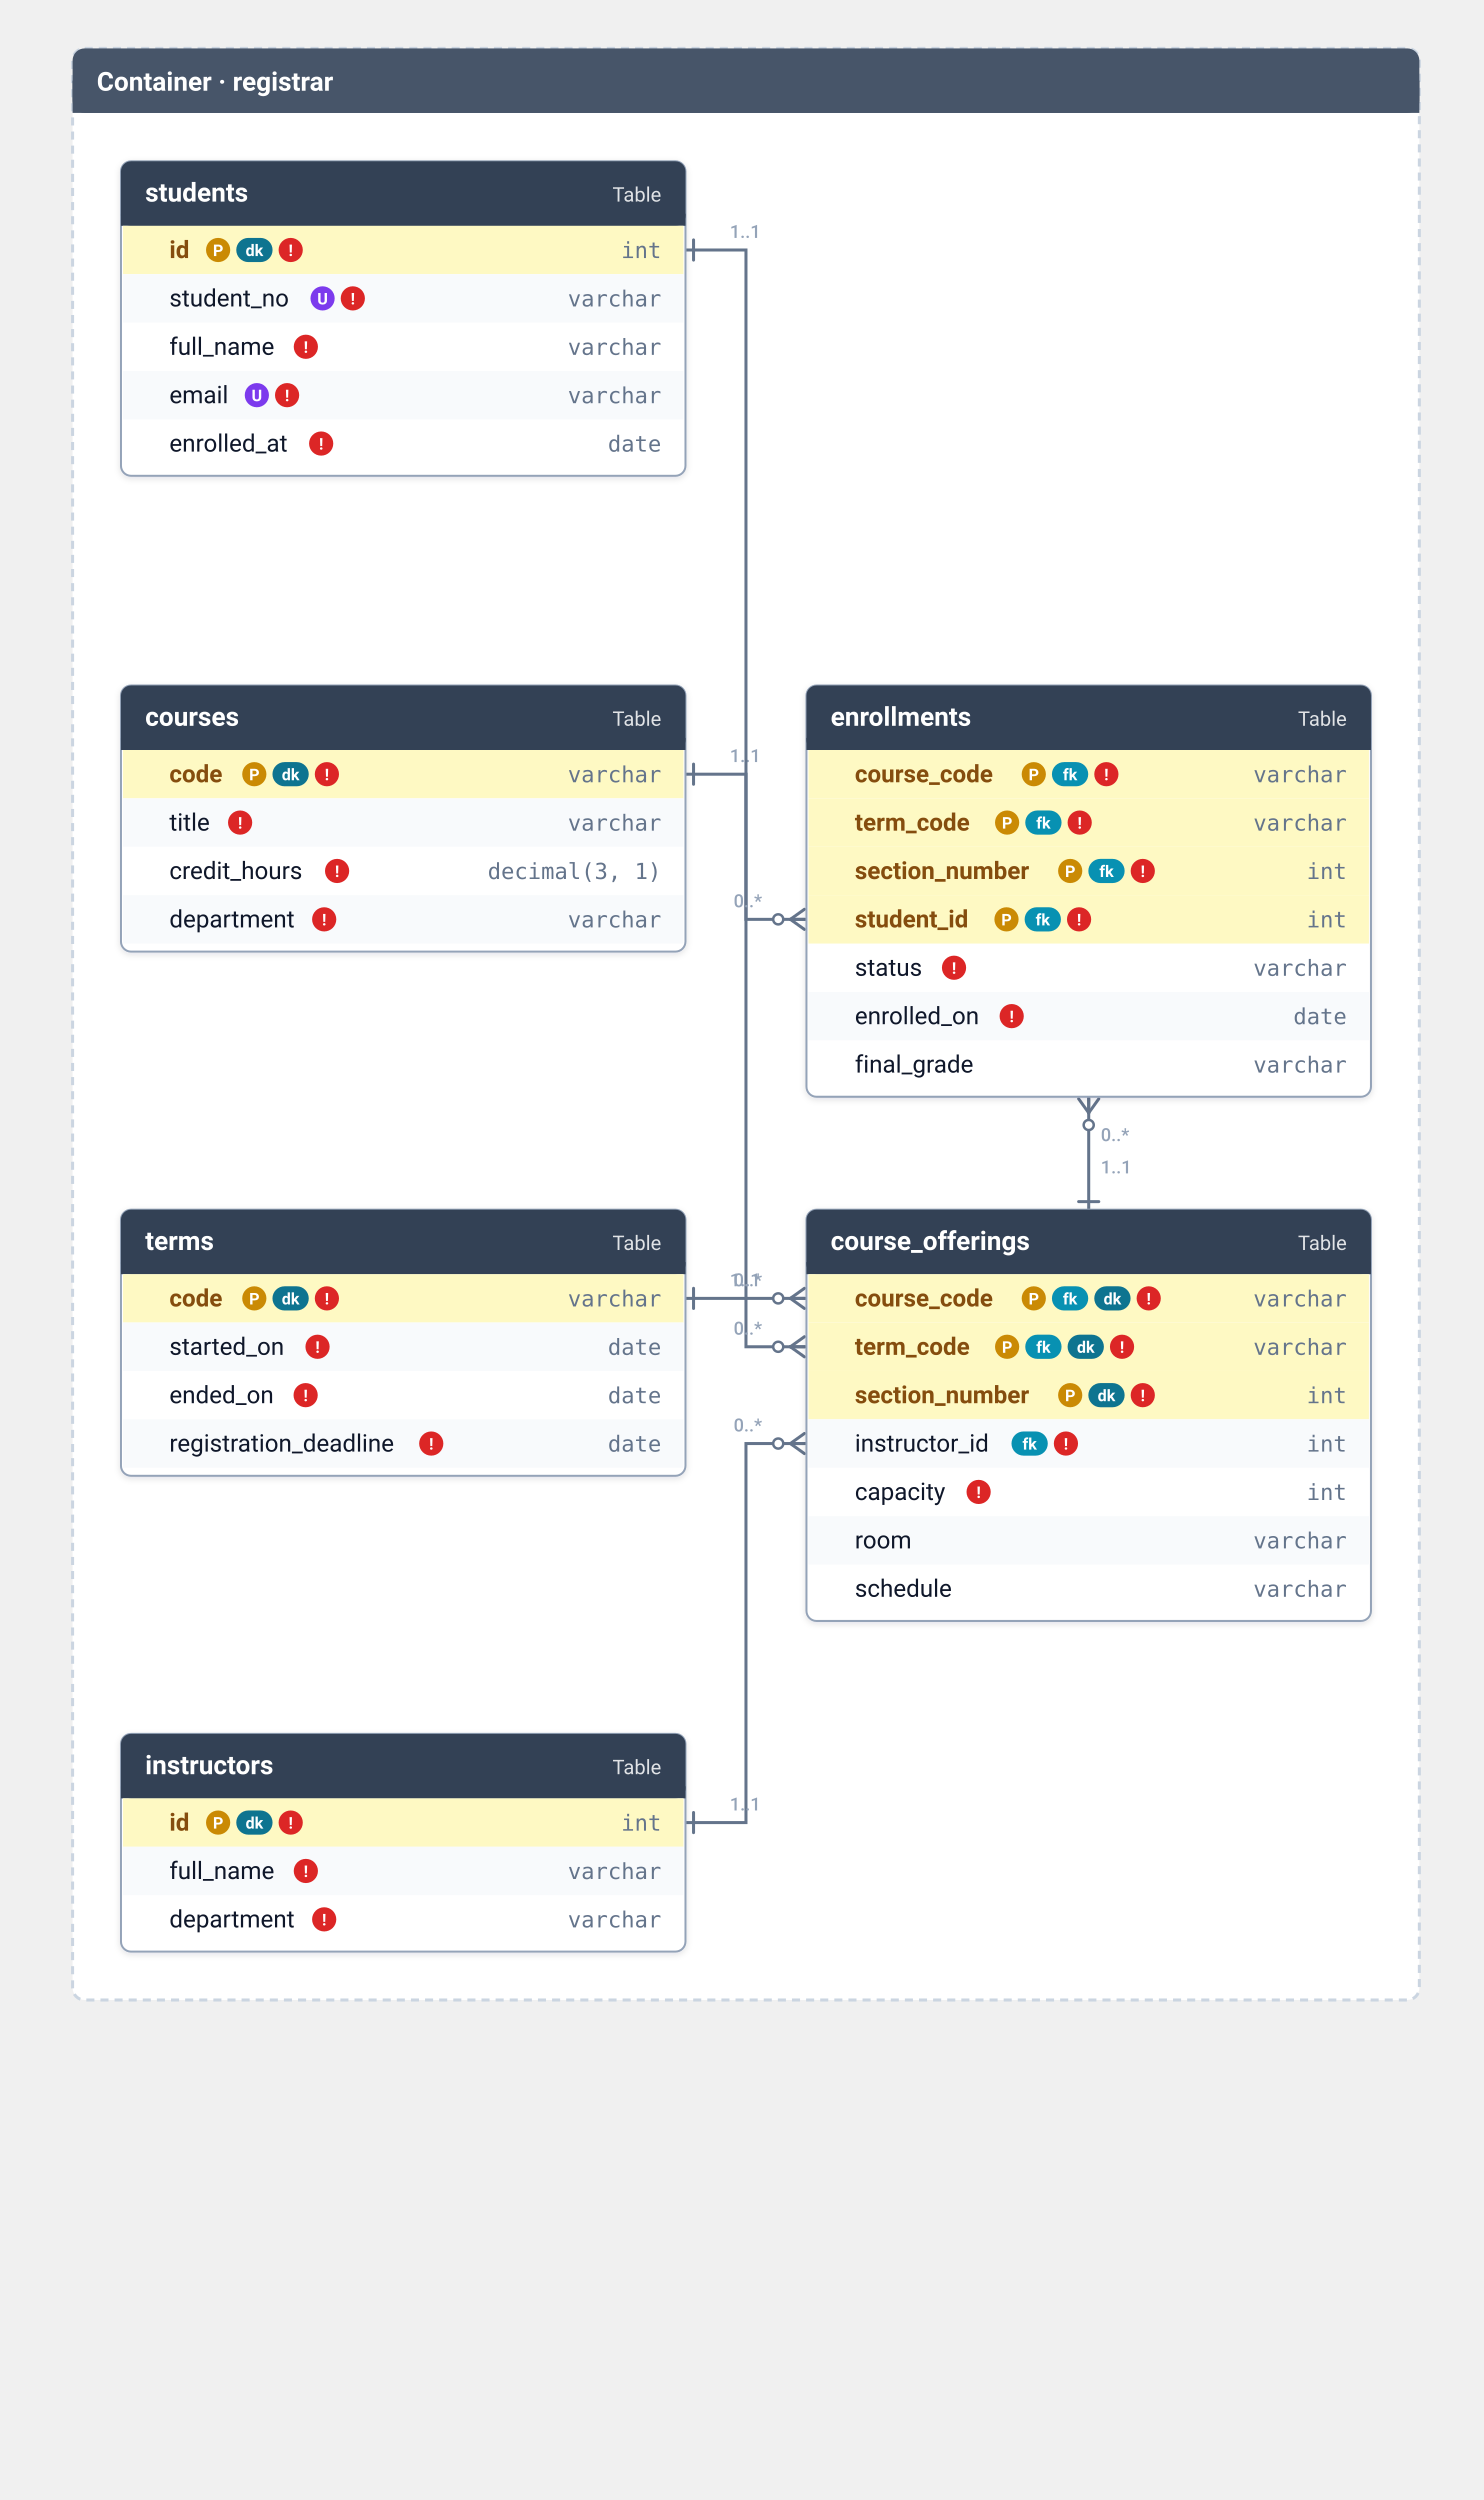
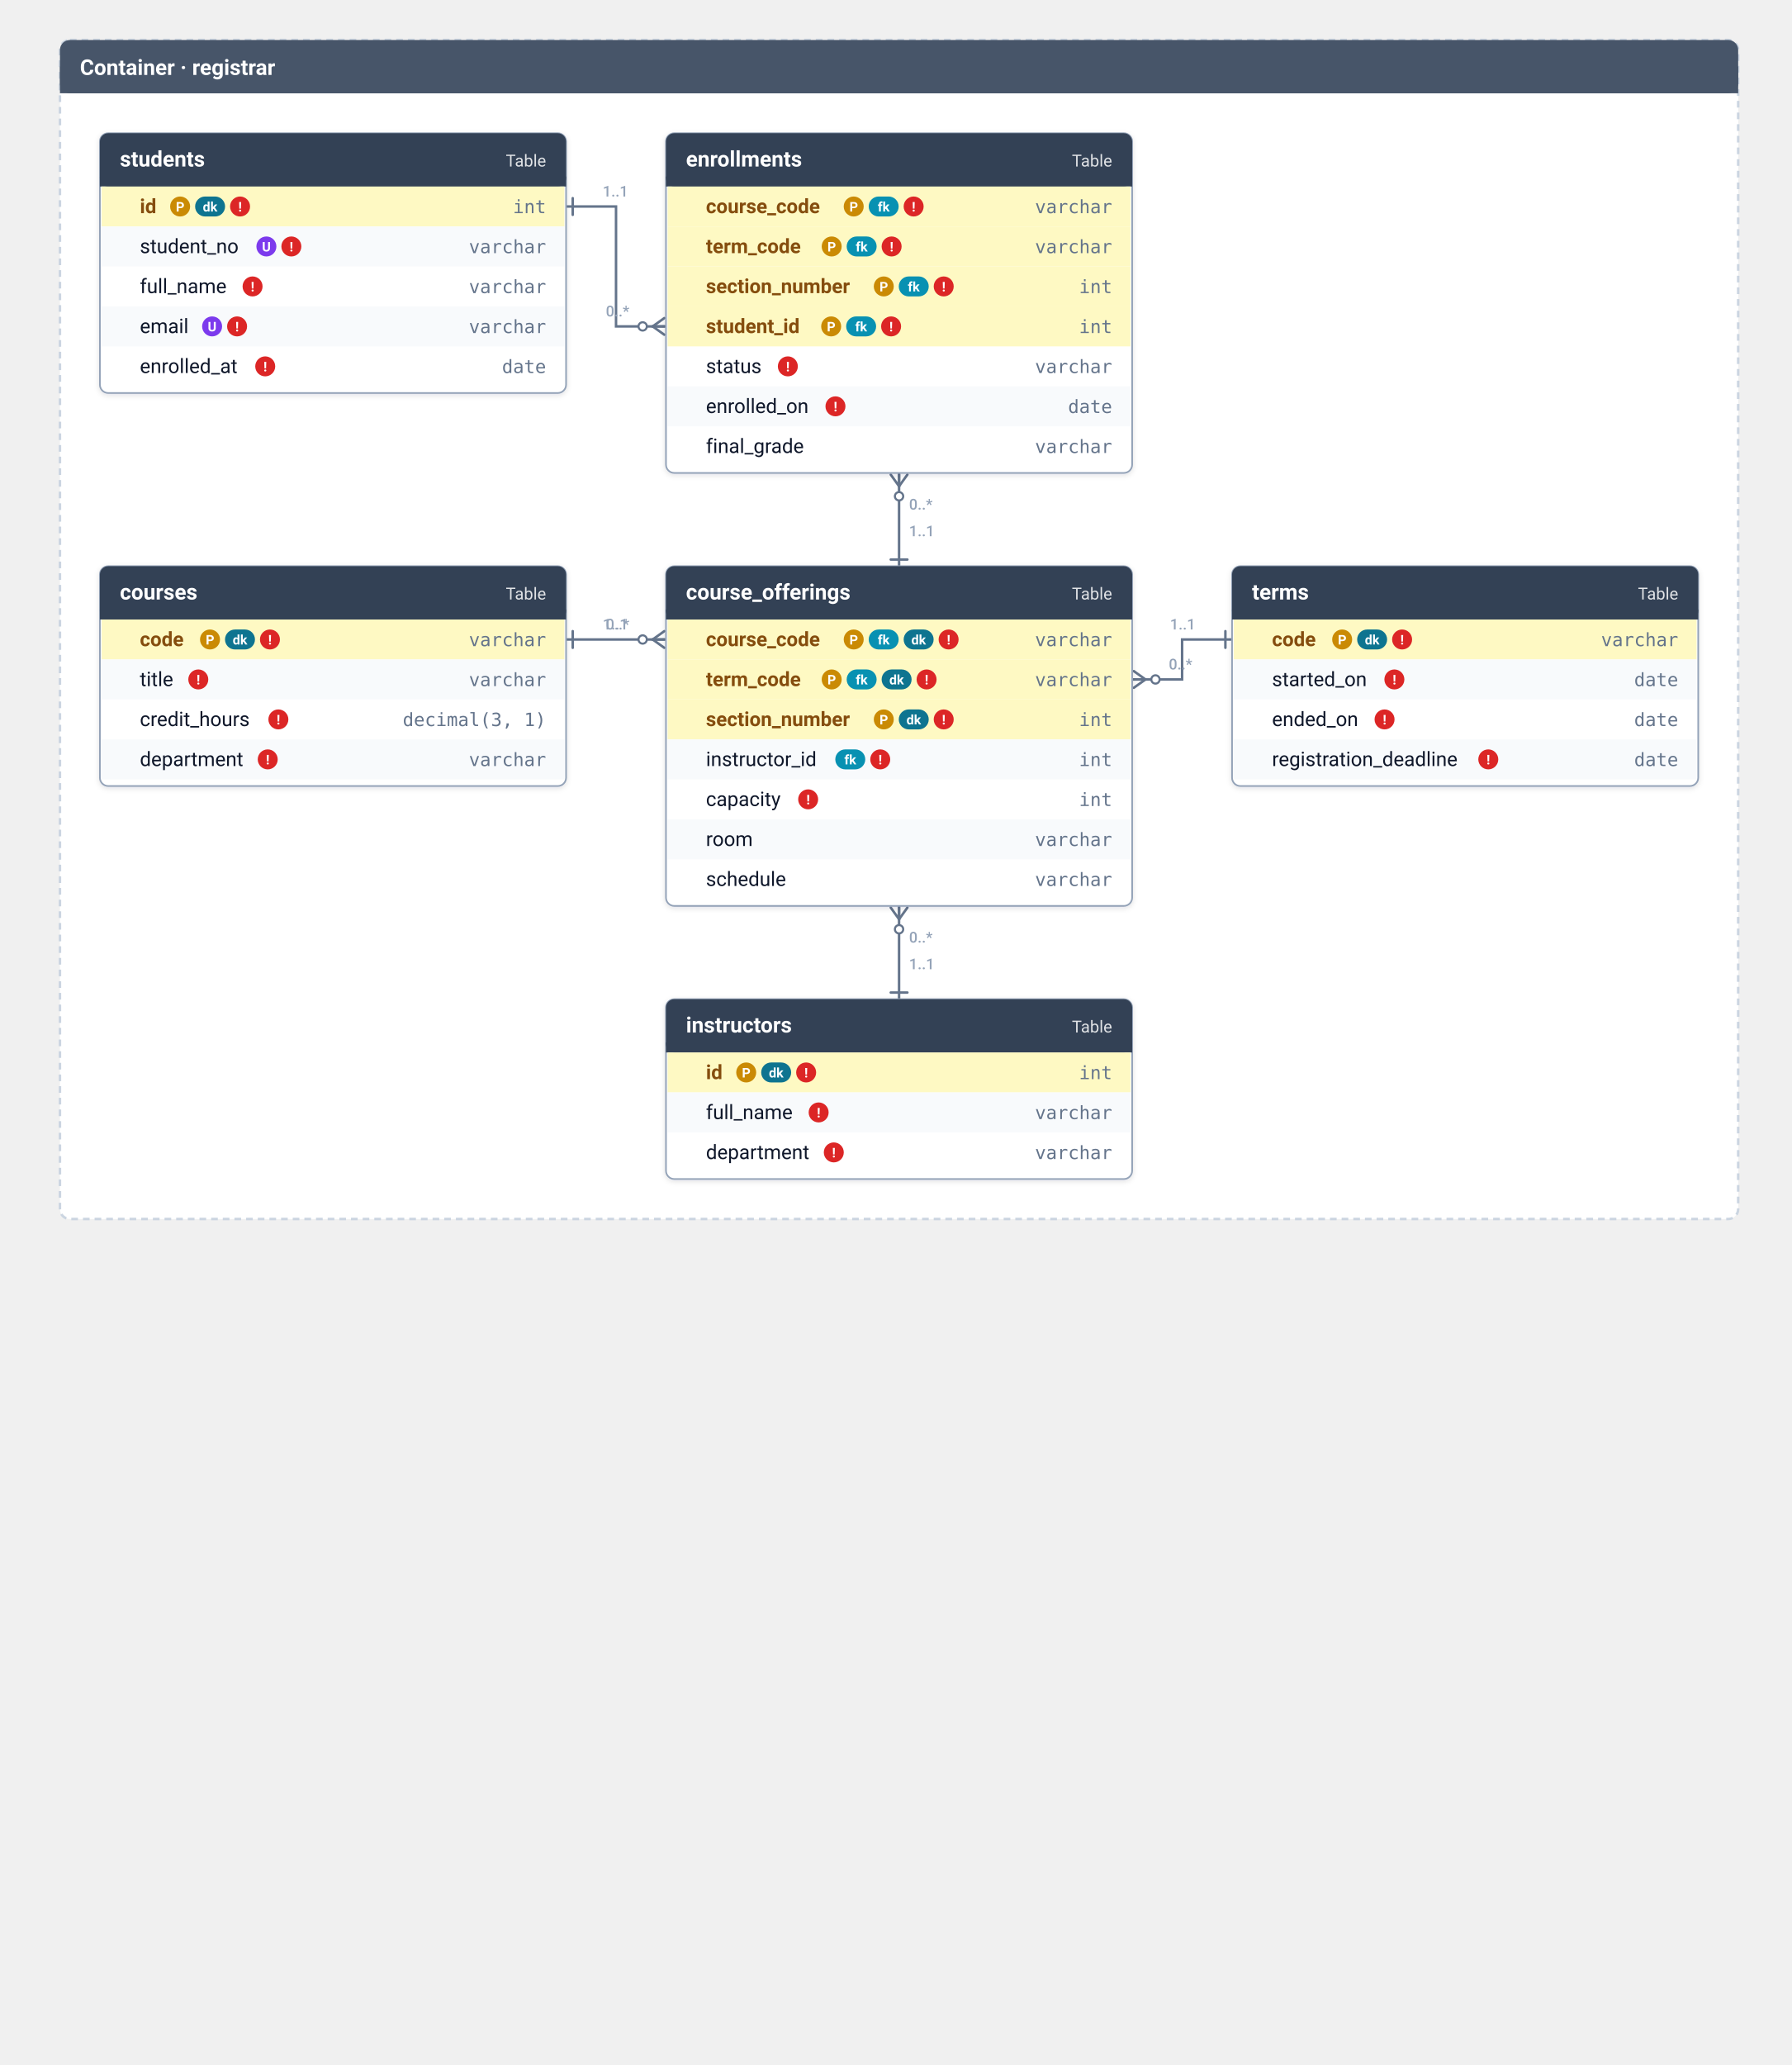
- <svg xmlns="http://www.w3.org/2000/svg" width="736" height="1240" viewBox="0 0 736 1240" font-family="system-ui, -apple-system, 'Segoe UI', Roboto, Helvetica, Arial, sans-serif">
+ <svg xmlns="http://www.w3.org/2000/svg" width="1076" height="1240" viewBox="0 0 1076 1240" font-family="system-ui, -apple-system, 'Segoe UI', Roboto, Helvetica, Arial, sans-serif">
  <defs>
    <filter id="entity-shadow" x="-5%" y="-5%" width="110%" height="115%">
      <feDropShadow dx="0" dy="1" stdDeviation="1.5" flood-color="#0f172a" flood-opacity="0.12" />
    </filter>
  </defs>
  <g>
-     <rect x="36" y="24" width="668" height="968" rx="6" fill="white" stroke="#cbd5e1" stroke-width="1.5" stroke-dasharray="4 3" />
-     <rect x="36" y="24" width="668" height="32" fill="#475569" rx="6" />
-     <rect x="36" y="40" width="668" height="16" fill="#475569" />
+     <rect x="36" y="24" width="1008" height="708" rx="6" fill="white" stroke="#cbd5e1" stroke-width="1.5" stroke-dasharray="4 3" />
+     <rect x="36" y="24" width="1008" height="32" fill="#475569" rx="6" />
+     <rect x="36" y="40" width="1008" height="16" fill="#475569" />
    <text x="48" y="45" fill="white" font-size="13" font-weight="600">Container · registrar</text>
  </g>
  <g>
-     <path d="M 400 644 L 370 644 L 370 384 L 340 384" fill="none" stroke="#64748b" stroke-width="1.5" />
-     <g stroke="#64748b" fill="#64748b" stroke-linecap="round" stroke-linejoin="round" transform="translate(400 644) scale(-1 1)">
-       <line x1="8" y1="0" x2="1" y2="-5" stroke-width="1.5" fill="none" />
-       <line x1="8" y1="0" x2="1" y2="0" stroke-width="1.5" fill="none" />
-       <line x1="8" y1="0" x2="1" y2="5" stroke-width="1.5" fill="none" />
-       <circle cx="14" cy="0" r="2.5" fill="white" stroke-width="1.25" />
-     </g>
-     <text x="378" y="638" fill="#94a3b8" font-size="9" font-weight="500" text-anchor="end">0..*</text>
+     <path d="M 400 384 L 370 384 L 370 384 L 340 384" fill="none" stroke="#64748b" stroke-width="1.5" />
+     <g stroke="#64748b" fill="#64748b" stroke-linecap="round" stroke-linejoin="round" transform="translate(400 384) scale(-1 1)">
+       <line x1="8" y1="0" x2="1" y2="-5" stroke-width="1.5" fill="none" />
+       <line x1="8" y1="0" x2="1" y2="0" stroke-width="1.5" fill="none" />
+       <line x1="8" y1="0" x2="1" y2="5" stroke-width="1.5" fill="none" />
+       <circle cx="14" cy="0" r="2.5" fill="white" stroke-width="1.25" />
+     </g>
+     <text x="378" y="378" fill="#94a3b8" font-size="9" font-weight="500" text-anchor="end">0..*</text>
    <g stroke="#64748b" fill="#64748b" stroke-linecap="round" stroke-linejoin="round" transform="translate(340 384)">
      <line x1="4" y1="-5" x2="4" y2="5" stroke-width="1.5" fill="none" />
    </g>
    <text x="362" y="378" fill="#94a3b8" font-size="9" font-weight="500" text-anchor="start">1..1</text>
  </g>
  <g>
-     <path d="M 400 668 L 370 668 L 370 644 L 340 644" fill="none" stroke="#64748b" stroke-width="1.5" />
-     <g stroke="#64748b" fill="#64748b" stroke-linecap="round" stroke-linejoin="round" transform="translate(400 668) scale(-1 1)">
-       <line x1="8" y1="0" x2="1" y2="-5" stroke-width="1.5" fill="none" />
-       <line x1="8" y1="0" x2="1" y2="0" stroke-width="1.5" fill="none" />
-       <line x1="8" y1="0" x2="1" y2="5" stroke-width="1.5" fill="none" />
-       <circle cx="14" cy="0" r="2.5" fill="white" stroke-width="1.25" />
-     </g>
-     <text x="378" y="662" fill="#94a3b8" font-size="9" font-weight="500" text-anchor="end">0..*</text>
-     <g stroke="#64748b" fill="#64748b" stroke-linecap="round" stroke-linejoin="round" transform="translate(340 644)">
-       <line x1="4" y1="-5" x2="4" y2="5" stroke-width="1.5" fill="none" />
-     </g>
-     <text x="362" y="638" fill="#94a3b8" font-size="9" font-weight="500" text-anchor="start">1..1</text>
-   </g>
-   <g>
-     <path d="M 400 716 L 370 716 L 370 904 L 340 904" fill="none" stroke="#64748b" stroke-width="1.5" />
-     <g stroke="#64748b" fill="#64748b" stroke-linecap="round" stroke-linejoin="round" transform="translate(400 716) scale(-1 1)">
-       <line x1="8" y1="0" x2="1" y2="-5" stroke-width="1.5" fill="none" />
-       <line x1="8" y1="0" x2="1" y2="0" stroke-width="1.5" fill="none" />
-       <line x1="8" y1="0" x2="1" y2="5" stroke-width="1.5" fill="none" />
-       <circle cx="14" cy="0" r="2.5" fill="white" stroke-width="1.25" />
-     </g>
-     <text x="378" y="710" fill="#94a3b8" font-size="9" font-weight="500" text-anchor="end">0..*</text>
-     <g stroke="#64748b" fill="#64748b" stroke-linecap="round" stroke-linejoin="round" transform="translate(340 904)">
-       <line x1="4" y1="-5" x2="4" y2="5" stroke-width="1.5" fill="none" />
-     </g>
-     <text x="362" y="898" fill="#94a3b8" font-size="9" font-weight="500" text-anchor="start">1..1</text>
+     <path d="M 680 408 L 710 408 L 710 384 L 740 384" fill="none" stroke="#64748b" stroke-width="1.5" />
+     <g stroke="#64748b" fill="#64748b" stroke-linecap="round" stroke-linejoin="round" transform="translate(680 408)">
+       <line x1="8" y1="0" x2="1" y2="-5" stroke-width="1.5" fill="none" />
+       <line x1="8" y1="0" x2="1" y2="0" stroke-width="1.5" fill="none" />
+       <line x1="8" y1="0" x2="1" y2="5" stroke-width="1.5" fill="none" />
+       <circle cx="14" cy="0" r="2.5" fill="white" stroke-width="1.25" />
+     </g>
+     <text x="702" y="402" fill="#94a3b8" font-size="9" font-weight="500" text-anchor="start">0..*</text>
+     <g stroke="#64748b" fill="#64748b" stroke-linecap="round" stroke-linejoin="round" transform="translate(740 384) scale(-1 1)">
+       <line x1="4" y1="-5" x2="4" y2="5" stroke-width="1.5" fill="none" />
+     </g>
+     <text x="718" y="378" fill="#94a3b8" font-size="9" font-weight="500" text-anchor="end">1..1</text>
  </g>
  <g>
    <path d="M 540 544 L 540 572 L 540 572 L 540 600" fill="none" stroke="#64748b" stroke-width="1.5" />
    <g stroke="#64748b" fill="#64748b" stroke-linecap="round" stroke-linejoin="round" transform="translate(540 544) rotate(90)">
      <line x1="8" y1="0" x2="1" y2="-5" stroke-width="1.5" fill="none" />
      <line x1="8" y1="0" x2="1" y2="0" stroke-width="1.5" fill="none" />
      <line x1="8" y1="0" x2="1" y2="5" stroke-width="1.5" fill="none" />
      <circle cx="14" cy="0" r="2.5" fill="white" stroke-width="1.25" />
    </g>
    <text x="546" y="566" fill="#94a3b8" font-size="9" font-weight="500" text-anchor="start">0..*</text>
    <g stroke="#64748b" fill="#64748b" stroke-linecap="round" stroke-linejoin="round" transform="translate(540 600) rotate(-90)">
      <line x1="4" y1="-5" x2="4" y2="5" stroke-width="1.5" fill="none" />
    </g>
    <text x="546" y="582" fill="#94a3b8" font-size="9" font-weight="500" text-anchor="start">1..1</text>
  </g>
  <g>
-     <path d="M 400 456 L 370 456 L 370 124 L 340 124" fill="none" stroke="#64748b" stroke-width="1.5" />
-     <g stroke="#64748b" fill="#64748b" stroke-linecap="round" stroke-linejoin="round" transform="translate(400 456) scale(-1 1)">
-       <line x1="8" y1="0" x2="1" y2="-5" stroke-width="1.5" fill="none" />
-       <line x1="8" y1="0" x2="1" y2="0" stroke-width="1.5" fill="none" />
-       <line x1="8" y1="0" x2="1" y2="5" stroke-width="1.5" fill="none" />
-       <circle cx="14" cy="0" r="2.5" fill="white" stroke-width="1.25" />
-     </g>
-     <text x="378" y="450" fill="#94a3b8" font-size="9" font-weight="500" text-anchor="end">0..*</text>
+     <path d="M 540 284 L 540 312 L 540 312 L 540 340" fill="none" stroke="#64748b" stroke-width="1.5" />
+     <g stroke="#64748b" fill="#64748b" stroke-linecap="round" stroke-linejoin="round" transform="translate(540 284) rotate(90)">
+       <line x1="8" y1="0" x2="1" y2="-5" stroke-width="1.5" fill="none" />
+       <line x1="8" y1="0" x2="1" y2="0" stroke-width="1.5" fill="none" />
+       <line x1="8" y1="0" x2="1" y2="5" stroke-width="1.5" fill="none" />
+       <circle cx="14" cy="0" r="2.5" fill="white" stroke-width="1.25" />
+     </g>
+     <text x="546" y="306" fill="#94a3b8" font-size="9" font-weight="500" text-anchor="start">0..*</text>
+     <g stroke="#64748b" fill="#64748b" stroke-linecap="round" stroke-linejoin="round" transform="translate(540 340) rotate(-90)">
+       <line x1="4" y1="-5" x2="4" y2="5" stroke-width="1.5" fill="none" />
+     </g>
+     <text x="546" y="322" fill="#94a3b8" font-size="9" font-weight="500" text-anchor="start">1..1</text>
+   </g>
+   <g>
+     <path d="M 400 196 L 370 196 L 370 124 L 340 124" fill="none" stroke="#64748b" stroke-width="1.5" />
+     <g stroke="#64748b" fill="#64748b" stroke-linecap="round" stroke-linejoin="round" transform="translate(400 196) scale(-1 1)">
+       <line x1="8" y1="0" x2="1" y2="-5" stroke-width="1.5" fill="none" />
+       <line x1="8" y1="0" x2="1" y2="0" stroke-width="1.5" fill="none" />
+       <line x1="8" y1="0" x2="1" y2="5" stroke-width="1.5" fill="none" />
+       <circle cx="14" cy="0" r="2.5" fill="white" stroke-width="1.25" />
+     </g>
+     <text x="378" y="190" fill="#94a3b8" font-size="9" font-weight="500" text-anchor="end">0..*</text>
    <g stroke="#64748b" fill="#64748b" stroke-linecap="round" stroke-linejoin="round" transform="translate(340 124)">
      <line x1="4" y1="-5" x2="4" y2="5" stroke-width="1.5" fill="none" />
    </g>
    <text x="362" y="118" fill="#94a3b8" font-size="9" font-weight="500" text-anchor="start">1..1</text>
  </g>
  <g>
    <rect x="60" y="80" width="280" height="156" rx="5" fill="white" stroke="#94a3b8" stroke-width="1" filter="url(#entity-shadow)" />
    <rect x="60" y="80" width="280" height="32" fill="#334155" rx="5" />
    <rect x="60" y="106" width="280" height="6" fill="#334155" />
    <text x="72" y="100" fill="white" font-size="13" font-weight="600">students</text>
    <text x="328" y="100" fill="white" font-size="10" text-anchor="end" opacity="0.85">Table</text>
    <rect x="61" y="112" width="278" height="24" fill="#fef9c3" />
    <text x="84" y="128" fill="#854d0e" font-size="12" font-weight="600">id</text>
    <text x="328" y="128" fill="#64748b" font-size="11" text-anchor="end" font-family="ui-monospace, SFMono-Regular, Menlo, monospace">int</text>
    <circle cx="108.19" cy="124" r="6" fill="#ca8a04" />
    <text x="108.19" y="127" fill="white" font-size="8" font-weight="700" text-anchor="middle">P</text>
    <rect x="117.19" y="118" width="18" height="12" rx="6" fill="#0e7490" />
    <text x="126.19" y="127" fill="white" font-size="8" font-weight="700" text-anchor="middle">dk</text>
    <circle cx="144.19" cy="124" r="6" fill="#dc2626" />
    <text x="144.19" y="127" fill="white" font-size="8" font-weight="700" text-anchor="middle">!</text>
    <rect x="61" y="136" width="278" height="24" fill="#f8fafc" />
    <text x="84" y="152" fill="#0f172a" font-size="12" font-weight="400">student_no</text>
    <text x="328" y="152" fill="#64748b" font-size="11" text-anchor="end" font-family="ui-monospace, SFMono-Regular, Menlo, monospace">varchar</text>
    <circle cx="160" cy="148" r="6" fill="#7c3aed" />
    <text x="160" y="151" fill="white" font-size="8" font-weight="700" text-anchor="middle">U</text>
    <circle cx="175" cy="148" r="6" fill="#dc2626" />
    <text x="175" y="151" fill="white" font-size="8" font-weight="700" text-anchor="middle">!</text>
    <text x="84" y="176" fill="#0f172a" font-size="12" font-weight="400">full_name</text>
    <text x="328" y="176" fill="#64748b" font-size="11" text-anchor="end" font-family="ui-monospace, SFMono-Regular, Menlo, monospace">varchar</text>
    <circle cx="151.7" cy="172" r="6" fill="#dc2626" />
    <text x="151.7" y="175" fill="white" font-size="8" font-weight="700" text-anchor="middle">!</text>
    <rect x="61" y="184" width="278" height="24" fill="#f8fafc" />
    <text x="84" y="200" fill="#0f172a" font-size="12" font-weight="400">email</text>
    <text x="328" y="200" fill="#64748b" font-size="11" text-anchor="end" font-family="ui-monospace, SFMono-Regular, Menlo, monospace">varchar</text>
    <circle cx="127.4" cy="196" r="6" fill="#7c3aed" />
    <text x="127.4" y="199" fill="white" font-size="8" font-weight="700" text-anchor="middle">U</text>
    <circle cx="142.4" cy="196" r="6" fill="#dc2626" />
    <text x="142.4" y="199" fill="white" font-size="8" font-weight="700" text-anchor="middle">!</text>
    <text x="84" y="224" fill="#0f172a" font-size="12" font-weight="400">enrolled_at</text>
    <text x="328" y="224" fill="#64748b" font-size="11" text-anchor="end" font-family="ui-monospace, SFMono-Regular, Menlo, monospace">date</text>
    <circle cx="159.3" cy="220" r="6" fill="#dc2626" />
    <text x="159.3" y="223" fill="white" font-size="8" font-weight="700" text-anchor="middle">!</text>
  </g>
  <g>
    <rect x="60" y="340" width="280" height="132" rx="5" fill="white" stroke="#94a3b8" stroke-width="1" filter="url(#entity-shadow)" />
    <rect x="60" y="340" width="280" height="32" fill="#334155" rx="5" />
    <rect x="60" y="366" width="280" height="6" fill="#334155" />
    <text x="72" y="360" fill="white" font-size="13" font-weight="600">courses</text>
    <text x="328" y="360" fill="white" font-size="10" text-anchor="end" opacity="0.85">Table</text>
    <rect x="61" y="372" width="278" height="24" fill="#fef9c3" />
    <text x="84" y="388" fill="#854d0e" font-size="12" font-weight="600">code</text>
    <text x="328" y="388" fill="#64748b" font-size="11" text-anchor="end" font-family="ui-monospace, SFMono-Regular, Menlo, monospace">varchar</text>
    <circle cx="126.14" cy="384" r="6" fill="#ca8a04" />
    <text x="126.14" y="387" fill="white" font-size="8" font-weight="700" text-anchor="middle">P</text>
    <rect x="135.14" y="378" width="18" height="12" rx="6" fill="#0e7490" />
    <text x="144.14" y="387" fill="white" font-size="8" font-weight="700" text-anchor="middle">dk</text>
    <circle cx="162.14" cy="384" r="6" fill="#dc2626" />
    <text x="162.14" y="387" fill="white" font-size="8" font-weight="700" text-anchor="middle">!</text>
    <rect x="61" y="396" width="278" height="24" fill="#f8fafc" />
    <text x="84" y="412" fill="#0f172a" font-size="12" font-weight="400">title</text>
    <text x="328" y="412" fill="#64748b" font-size="11" text-anchor="end" font-family="ui-monospace, SFMono-Regular, Menlo, monospace">varchar</text>
    <circle cx="119.1" cy="408" r="6" fill="#dc2626" />
    <text x="119.1" y="411" fill="white" font-size="8" font-weight="700" text-anchor="middle">!</text>
    <text x="84" y="436" fill="#0f172a" font-size="12" font-weight="400">credit_hours</text>
    <text x="328" y="436" fill="#64748b" font-size="11" text-anchor="end" font-family="ui-monospace, SFMono-Regular, Menlo, monospace">decimal(3, 1)</text>
    <circle cx="167.2" cy="432" r="6" fill="#dc2626" />
    <text x="167.2" y="435" fill="white" font-size="8" font-weight="700" text-anchor="middle">!</text>
    <rect x="61" y="444" width="278" height="24" fill="#f8fafc" />
    <text x="84" y="460" fill="#0f172a" font-size="12" font-weight="400">department</text>
    <text x="328" y="460" fill="#64748b" font-size="11" text-anchor="end" font-family="ui-monospace, SFMono-Regular, Menlo, monospace">varchar</text>
    <circle cx="160.8" cy="456" r="6" fill="#dc2626" />
    <text x="160.8" y="459" fill="white" font-size="8" font-weight="700" text-anchor="middle">!</text>
  </g>
  <g>
-     <rect x="60" y="600" width="280" height="132" rx="5" fill="white" stroke="#94a3b8" stroke-width="1" filter="url(#entity-shadow)" />
-     <rect x="60" y="600" width="280" height="32" fill="#334155" rx="5" />
-     <rect x="60" y="626" width="280" height="6" fill="#334155" />
-     <text x="72" y="620" fill="white" font-size="13" font-weight="600">terms</text>
-     <text x="328" y="620" fill="white" font-size="10" text-anchor="end" opacity="0.85">Table</text>
-     <rect x="61" y="632" width="278" height="24" fill="#fef9c3" />
-     <text x="84" y="648" fill="#854d0e" font-size="12" font-weight="600">code</text>
-     <text x="328" y="648" fill="#64748b" font-size="11" text-anchor="end" font-family="ui-monospace, SFMono-Regular, Menlo, monospace">varchar</text>
-     <circle cx="126.14" cy="644" r="6" fill="#ca8a04" />
-     <text x="126.14" y="647" fill="white" font-size="8" font-weight="700" text-anchor="middle">P</text>
-     <rect x="135.14" y="638" width="18" height="12" rx="6" fill="#0e7490" />
-     <text x="144.14" y="647" fill="white" font-size="8" font-weight="700" text-anchor="middle">dk</text>
-     <circle cx="162.14" cy="644" r="6" fill="#dc2626" />
-     <text x="162.14" y="647" fill="white" font-size="8" font-weight="700" text-anchor="middle">!</text>
-     <rect x="61" y="656" width="278" height="24" fill="#f8fafc" />
-     <text x="84" y="672" fill="#0f172a" font-size="12" font-weight="400">started_on</text>
-     <text x="328" y="672" fill="#64748b" font-size="11" text-anchor="end" font-family="ui-monospace, SFMono-Regular, Menlo, monospace">date</text>
-     <circle cx="157.5" cy="668" r="6" fill="#dc2626" />
-     <text x="157.5" y="671" fill="white" font-size="8" font-weight="700" text-anchor="middle">!</text>
-     <text x="84" y="696" fill="#0f172a" font-size="12" font-weight="400">ended_on</text>
-     <text x="328" y="696" fill="#64748b" font-size="11" text-anchor="end" font-family="ui-monospace, SFMono-Regular, Menlo, monospace">date</text>
-     <circle cx="151.6" cy="692" r="6" fill="#dc2626" />
-     <text x="151.6" y="695" fill="white" font-size="8" font-weight="700" text-anchor="middle">!</text>
-     <rect x="61" y="704" width="278" height="24" fill="#f8fafc" />
-     <text x="84" y="720" fill="#0f172a" font-size="12" font-weight="400">registration_deadline</text>
-     <text x="328" y="720" fill="#64748b" font-size="11" text-anchor="end" font-family="ui-monospace, SFMono-Regular, Menlo, monospace">date</text>
-     <circle cx="213.9" cy="716" r="6" fill="#dc2626" />
-     <text x="213.9" y="719" fill="white" font-size="8" font-weight="700" text-anchor="middle">!</text>
-   </g>
-   <g>
-     <rect x="60" y="860" width="280" height="108" rx="5" fill="white" stroke="#94a3b8" stroke-width="1" filter="url(#entity-shadow)" />
-     <rect x="60" y="860" width="280" height="32" fill="#334155" rx="5" />
-     <rect x="60" y="886" width="280" height="6" fill="#334155" />
-     <text x="72" y="880" fill="white" font-size="13" font-weight="600">instructors</text>
-     <text x="328" y="880" fill="white" font-size="10" text-anchor="end" opacity="0.85">Table</text>
-     <rect x="61" y="892" width="278" height="24" fill="#fef9c3" />
-     <text x="84" y="908" fill="#854d0e" font-size="12" font-weight="600">id</text>
-     <text x="328" y="908" fill="#64748b" font-size="11" text-anchor="end" font-family="ui-monospace, SFMono-Regular, Menlo, monospace">int</text>
-     <circle cx="108.19" cy="904" r="6" fill="#ca8a04" />
-     <text x="108.19" y="907" fill="white" font-size="8" font-weight="700" text-anchor="middle">P</text>
-     <rect x="117.19" y="898" width="18" height="12" rx="6" fill="#0e7490" />
-     <text x="126.19" y="907" fill="white" font-size="8" font-weight="700" text-anchor="middle">dk</text>
-     <circle cx="144.19" cy="904" r="6" fill="#dc2626" />
-     <text x="144.19" y="907" fill="white" font-size="8" font-weight="700" text-anchor="middle">!</text>
-     <rect x="61" y="916" width="278" height="24" fill="#f8fafc" />
-     <text x="84" y="932" fill="#0f172a" font-size="12" font-weight="400">full_name</text>
-     <text x="328" y="932" fill="#64748b" font-size="11" text-anchor="end" font-family="ui-monospace, SFMono-Regular, Menlo, monospace">varchar</text>
-     <circle cx="151.7" cy="928" r="6" fill="#dc2626" />
-     <text x="151.7" y="931" fill="white" font-size="8" font-weight="700" text-anchor="middle">!</text>
-     <text x="84" y="956" fill="#0f172a" font-size="12" font-weight="400">department</text>
-     <text x="328" y="956" fill="#64748b" font-size="11" text-anchor="end" font-family="ui-monospace, SFMono-Regular, Menlo, monospace">varchar</text>
-     <circle cx="160.8" cy="952" r="6" fill="#dc2626" />
-     <text x="160.8" y="955" fill="white" font-size="8" font-weight="700" text-anchor="middle">!</text>
-   </g>
-   <g>
-     <rect x="400" y="600" width="280" height="204" rx="5" fill="white" stroke="#94a3b8" stroke-width="1" filter="url(#entity-shadow)" />
+     <rect x="740" y="340" width="280" height="132" rx="5" fill="white" stroke="#94a3b8" stroke-width="1" filter="url(#entity-shadow)" />
+     <rect x="740" y="340" width="280" height="32" fill="#334155" rx="5" />
+     <rect x="740" y="366" width="280" height="6" fill="#334155" />
+     <text x="752" y="360" fill="white" font-size="13" font-weight="600">terms</text>
+     <text x="1008" y="360" fill="white" font-size="10" text-anchor="end" opacity="0.85">Table</text>
+     <rect x="741" y="372" width="278" height="24" fill="#fef9c3" />
+     <text x="764" y="388" fill="#854d0e" font-size="12" font-weight="600">code</text>
+     <text x="1008" y="388" fill="#64748b" font-size="11" text-anchor="end" font-family="ui-monospace, SFMono-Regular, Menlo, monospace">varchar</text>
+     <circle cx="806.14" cy="384" r="6" fill="#ca8a04" />
+     <text x="806.14" y="387" fill="white" font-size="8" font-weight="700" text-anchor="middle">P</text>
+     <rect x="815.14" y="378" width="18" height="12" rx="6" fill="#0e7490" />
+     <text x="824.14" y="387" fill="white" font-size="8" font-weight="700" text-anchor="middle">dk</text>
+     <circle cx="842.14" cy="384" r="6" fill="#dc2626" />
+     <text x="842.14" y="387" fill="white" font-size="8" font-weight="700" text-anchor="middle">!</text>
+     <rect x="741" y="396" width="278" height="24" fill="#f8fafc" />
+     <text x="764" y="412" fill="#0f172a" font-size="12" font-weight="400">started_on</text>
+     <text x="1008" y="412" fill="#64748b" font-size="11" text-anchor="end" font-family="ui-monospace, SFMono-Regular, Menlo, monospace">date</text>
+     <circle cx="837.5" cy="408" r="6" fill="#dc2626" />
+     <text x="837.5" y="411" fill="white" font-size="8" font-weight="700" text-anchor="middle">!</text>
+     <text x="764" y="436" fill="#0f172a" font-size="12" font-weight="400">ended_on</text>
+     <text x="1008" y="436" fill="#64748b" font-size="11" text-anchor="end" font-family="ui-monospace, SFMono-Regular, Menlo, monospace">date</text>
+     <circle cx="831.6" cy="432" r="6" fill="#dc2626" />
+     <text x="831.6" y="435" fill="white" font-size="8" font-weight="700" text-anchor="middle">!</text>
+     <rect x="741" y="444" width="278" height="24" fill="#f8fafc" />
+     <text x="764" y="460" fill="#0f172a" font-size="12" font-weight="400">registration_deadline</text>
+     <text x="1008" y="460" fill="#64748b" font-size="11" text-anchor="end" font-family="ui-monospace, SFMono-Regular, Menlo, monospace">date</text>
+     <circle cx="893.9" cy="456" r="6" fill="#dc2626" />
+     <text x="893.9" y="459" fill="white" font-size="8" font-weight="700" text-anchor="middle">!</text>
+   </g>
+   <g>
+     <rect x="400" y="600" width="280" height="108" rx="5" fill="white" stroke="#94a3b8" stroke-width="1" filter="url(#entity-shadow)" />
    <rect x="400" y="600" width="280" height="32" fill="#334155" rx="5" />
    <rect x="400" y="626" width="280" height="6" fill="#334155" />
-     <text x="412" y="620" fill="white" font-size="13" font-weight="600">course_offerings</text>
+     <text x="412" y="620" fill="white" font-size="13" font-weight="600">instructors</text>
    <text x="668" y="620" fill="white" font-size="10" text-anchor="end" opacity="0.85">Table</text>
    <rect x="401" y="632" width="278" height="24" fill="#fef9c3" />
-     <text x="424" y="648" fill="#854d0e" font-size="12" font-weight="600">course_code</text>
-     <text x="668" y="648" fill="#64748b" font-size="11" text-anchor="end" font-family="ui-monospace, SFMono-Regular, Menlo, monospace">varchar</text>
-     <circle cx="512.76" cy="644" r="6" fill="#ca8a04" />
-     <text x="512.76" y="647" fill="white" font-size="8" font-weight="700" text-anchor="middle">P</text>
-     <rect x="521.76" y="638" width="18" height="12" rx="6" fill="#0891b2" />
-     <text x="530.76" y="647" fill="white" font-size="8" font-weight="700" text-anchor="middle">fk</text>
-     <rect x="542.76" y="638" width="18" height="12" rx="6" fill="#0e7490" />
-     <text x="551.76" y="647" fill="white" font-size="8" font-weight="700" text-anchor="middle">dk</text>
-     <circle cx="569.76" cy="644" r="6" fill="#dc2626" />
-     <text x="569.76" y="647" fill="white" font-size="8" font-weight="700" text-anchor="middle">!</text>
-     <rect x="401" y="656" width="278" height="24" fill="#fef9c3" />
-     <text x="424" y="672" fill="#854d0e" font-size="12" font-weight="600">term_code</text>
+     <text x="424" y="648" fill="#854d0e" font-size="12" font-weight="600">id</text>
+     <text x="668" y="648" fill="#64748b" font-size="11" text-anchor="end" font-family="ui-monospace, SFMono-Regular, Menlo, monospace">int</text>
+     <circle cx="448.19" cy="644" r="6" fill="#ca8a04" />
+     <text x="448.19" y="647" fill="white" font-size="8" font-weight="700" text-anchor="middle">P</text>
+     <rect x="457.19" y="638" width="18" height="12" rx="6" fill="#0e7490" />
+     <text x="466.19" y="647" fill="white" font-size="8" font-weight="700" text-anchor="middle">dk</text>
+     <circle cx="484.19" cy="644" r="6" fill="#dc2626" />
+     <text x="484.19" y="647" fill="white" font-size="8" font-weight="700" text-anchor="middle">!</text>
+     <rect x="401" y="656" width="278" height="24" fill="#f8fafc" />
+     <text x="424" y="672" fill="#0f172a" font-size="12" font-weight="400">full_name</text>
    <text x="668" y="672" fill="#64748b" font-size="11" text-anchor="end" font-family="ui-monospace, SFMono-Regular, Menlo, monospace">varchar</text>
-     <circle cx="499.53" cy="668" r="6" fill="#ca8a04" />
-     <text x="499.53" y="671" fill="white" font-size="8" font-weight="700" text-anchor="middle">P</text>
-     <rect x="508.53" y="662" width="18" height="12" rx="6" fill="#0891b2" />
-     <text x="517.53" y="671" fill="white" font-size="8" font-weight="700" text-anchor="middle">fk</text>
-     <rect x="529.53" y="662" width="18" height="12" rx="6" fill="#0e7490" />
-     <text x="538.53" y="671" fill="white" font-size="8" font-weight="700" text-anchor="middle">dk</text>
-     <circle cx="556.53" cy="668" r="6" fill="#dc2626" />
-     <text x="556.53" y="671" fill="white" font-size="8" font-weight="700" text-anchor="middle">!</text>
-     <rect x="401" y="680" width="278" height="24" fill="#fef9c3" />
-     <text x="424" y="696" fill="#854d0e" font-size="12" font-weight="600">section_number</text>
-     <text x="668" y="696" fill="#64748b" font-size="11" text-anchor="end" font-family="ui-monospace, SFMono-Regular, Menlo, monospace">int</text>
-     <circle cx="530.82" cy="692" r="6" fill="#ca8a04" />
-     <text x="530.82" y="695" fill="white" font-size="8" font-weight="700" text-anchor="middle">P</text>
-     <rect x="539.82" y="686" width="18" height="12" rx="6" fill="#0e7490" />
-     <text x="548.82" y="695" fill="white" font-size="8" font-weight="700" text-anchor="middle">dk</text>
-     <circle cx="566.82" cy="692" r="6" fill="#dc2626" />
-     <text x="566.82" y="695" fill="white" font-size="8" font-weight="700" text-anchor="middle">!</text>
-     <rect x="401" y="704" width="278" height="24" fill="#f8fafc" />
-     <text x="424" y="720" fill="#0f172a" font-size="12" font-weight="400">instructor_id</text>
-     <text x="668" y="720" fill="#64748b" font-size="11" text-anchor="end" font-family="ui-monospace, SFMono-Regular, Menlo, monospace">int</text>
-     <rect x="501.7" y="710" width="18" height="12" rx="6" fill="#0891b2" />
-     <text x="510.7" y="719" fill="white" font-size="8" font-weight="700" text-anchor="middle">fk</text>
-     <circle cx="528.7" cy="716" r="6" fill="#dc2626" />
-     <text x="528.7" y="719" fill="white" font-size="8" font-weight="700" text-anchor="middle">!</text>
-     <text x="424" y="744" fill="#0f172a" font-size="12" font-weight="400">capacity</text>
-     <text x="668" y="744" fill="#64748b" font-size="11" text-anchor="end" font-family="ui-monospace, SFMono-Regular, Menlo, monospace">int</text>
-     <circle cx="485.4" cy="740" r="6" fill="#dc2626" />
-     <text x="485.4" y="743" fill="white" font-size="8" font-weight="700" text-anchor="middle">!</text>
-     <rect x="401" y="752" width="278" height="24" fill="#f8fafc" />
-     <text x="424" y="768" fill="#0f172a" font-size="12" font-weight="400">room</text>
-     <text x="668" y="768" fill="#64748b" font-size="11" text-anchor="end" font-family="ui-monospace, SFMono-Regular, Menlo, monospace">varchar</text>
-     <text x="424" y="792" fill="#0f172a" font-size="12" font-weight="400">schedule</text>
-     <text x="668" y="792" fill="#64748b" font-size="11" text-anchor="end" font-family="ui-monospace, SFMono-Regular, Menlo, monospace">varchar</text>
+     <circle cx="491.7" cy="668" r="6" fill="#dc2626" />
+     <text x="491.7" y="671" fill="white" font-size="8" font-weight="700" text-anchor="middle">!</text>
+     <text x="424" y="696" fill="#0f172a" font-size="12" font-weight="400">department</text>
+     <text x="668" y="696" fill="#64748b" font-size="11" text-anchor="end" font-family="ui-monospace, SFMono-Regular, Menlo, monospace">varchar</text>
+     <circle cx="500.8" cy="692" r="6" fill="#dc2626" />
+     <text x="500.8" y="695" fill="white" font-size="8" font-weight="700" text-anchor="middle">!</text>
  </g>
  <g>
    <rect x="400" y="340" width="280" height="204" rx="5" fill="white" stroke="#94a3b8" stroke-width="1" filter="url(#entity-shadow)" />
    <rect x="400" y="340" width="280" height="32" fill="#334155" rx="5" />
    <rect x="400" y="366" width="280" height="6" fill="#334155" />
-     <text x="412" y="360" fill="white" font-size="13" font-weight="600">enrollments</text>
+     <text x="412" y="360" fill="white" font-size="13" font-weight="600">course_offerings</text>
    <text x="668" y="360" fill="white" font-size="10" text-anchor="end" opacity="0.85">Table</text>
    <rect x="401" y="372" width="278" height="24" fill="#fef9c3" />
    <text x="424" y="388" fill="#854d0e" font-size="12" font-weight="600">course_code</text>
    <text x="668" y="388" fill="#64748b" font-size="11" text-anchor="end" font-family="ui-monospace, SFMono-Regular, Menlo, monospace">varchar</text>
    <circle cx="512.76" cy="384" r="6" fill="#ca8a04" />
    <text x="512.76" y="387" fill="white" font-size="8" font-weight="700" text-anchor="middle">P</text>
    <rect x="521.76" y="378" width="18" height="12" rx="6" fill="#0891b2" />
    <text x="530.76" y="387" fill="white" font-size="8" font-weight="700" text-anchor="middle">fk</text>
-     <circle cx="548.76" cy="384" r="6" fill="#dc2626" />
-     <text x="548.76" y="387" fill="white" font-size="8" font-weight="700" text-anchor="middle">!</text>
+     <rect x="542.76" y="378" width="18" height="12" rx="6" fill="#0e7490" />
+     <text x="551.76" y="387" fill="white" font-size="8" font-weight="700" text-anchor="middle">dk</text>
+     <circle cx="569.76" cy="384" r="6" fill="#dc2626" />
+     <text x="569.76" y="387" fill="white" font-size="8" font-weight="700" text-anchor="middle">!</text>
    <rect x="401" y="396" width="278" height="24" fill="#fef9c3" />
    <text x="424" y="412" fill="#854d0e" font-size="12" font-weight="600">term_code</text>
    <text x="668" y="412" fill="#64748b" font-size="11" text-anchor="end" font-family="ui-monospace, SFMono-Regular, Menlo, monospace">varchar</text>
    <circle cx="499.53" cy="408" r="6" fill="#ca8a04" />
    <text x="499.53" y="411" fill="white" font-size="8" font-weight="700" text-anchor="middle">P</text>
    <rect x="508.53" y="402" width="18" height="12" rx="6" fill="#0891b2" />
    <text x="517.53" y="411" fill="white" font-size="8" font-weight="700" text-anchor="middle">fk</text>
-     <circle cx="535.53" cy="408" r="6" fill="#dc2626" />
-     <text x="535.53" y="411" fill="white" font-size="8" font-weight="700" text-anchor="middle">!</text>
+     <rect x="529.53" y="402" width="18" height="12" rx="6" fill="#0e7490" />
+     <text x="538.53" y="411" fill="white" font-size="8" font-weight="700" text-anchor="middle">dk</text>
+     <circle cx="556.53" cy="408" r="6" fill="#dc2626" />
+     <text x="556.53" y="411" fill="white" font-size="8" font-weight="700" text-anchor="middle">!</text>
    <rect x="401" y="420" width="278" height="24" fill="#fef9c3" />
    <text x="424" y="436" fill="#854d0e" font-size="12" font-weight="600">section_number</text>
    <text x="668" y="436" fill="#64748b" font-size="11" text-anchor="end" font-family="ui-monospace, SFMono-Regular, Menlo, monospace">int</text>
    <circle cx="530.82" cy="432" r="6" fill="#ca8a04" />
    <text x="530.82" y="435" fill="white" font-size="8" font-weight="700" text-anchor="middle">P</text>
-     <rect x="539.82" y="426" width="18" height="12" rx="6" fill="#0891b2" />
-     <text x="548.82" y="435" fill="white" font-size="8" font-weight="700" text-anchor="middle">fk</text>
+     <rect x="539.82" y="426" width="18" height="12" rx="6" fill="#0e7490" />
+     <text x="548.82" y="435" fill="white" font-size="8" font-weight="700" text-anchor="middle">dk</text>
    <circle cx="566.82" cy="432" r="6" fill="#dc2626" />
    <text x="566.82" y="435" fill="white" font-size="8" font-weight="700" text-anchor="middle">!</text>
-     <rect x="401" y="444" width="278" height="24" fill="#fef9c3" />
-     <text x="424" y="460" fill="#854d0e" font-size="12" font-weight="600">student_id</text>
+     <rect x="401" y="444" width="278" height="24" fill="#f8fafc" />
+     <text x="424" y="460" fill="#0f172a" font-size="12" font-weight="400">instructor_id</text>
    <text x="668" y="460" fill="#64748b" font-size="11" text-anchor="end" font-family="ui-monospace, SFMono-Regular, Menlo, monospace">int</text>
-     <circle cx="499.22" cy="456" r="6" fill="#ca8a04" />
-     <text x="499.22" y="459" fill="white" font-size="8" font-weight="700" text-anchor="middle">P</text>
-     <rect x="508.22" y="450" width="18" height="12" rx="6" fill="#0891b2" />
-     <text x="517.22" y="459" fill="white" font-size="8" font-weight="700" text-anchor="middle">fk</text>
-     <circle cx="535.22" cy="456" r="6" fill="#dc2626" />
-     <text x="535.22" y="459" fill="white" font-size="8" font-weight="700" text-anchor="middle">!</text>
-     <text x="424" y="484" fill="#0f172a" font-size="12" font-weight="400">status</text>
-     <text x="668" y="484" fill="#64748b" font-size="11" text-anchor="end" font-family="ui-monospace, SFMono-Regular, Menlo, monospace">varchar</text>
-     <circle cx="473.2" cy="480" r="6" fill="#dc2626" />
-     <text x="473.2" y="483" fill="white" font-size="8" font-weight="700" text-anchor="middle">!</text>
+     <rect x="501.7" y="450" width="18" height="12" rx="6" fill="#0891b2" />
+     <text x="510.7" y="459" fill="white" font-size="8" font-weight="700" text-anchor="middle">fk</text>
+     <circle cx="528.7" cy="456" r="6" fill="#dc2626" />
+     <text x="528.7" y="459" fill="white" font-size="8" font-weight="700" text-anchor="middle">!</text>
+     <text x="424" y="484" fill="#0f172a" font-size="12" font-weight="400">capacity</text>
+     <text x="668" y="484" fill="#64748b" font-size="11" text-anchor="end" font-family="ui-monospace, SFMono-Regular, Menlo, monospace">int</text>
+     <circle cx="485.4" cy="480" r="6" fill="#dc2626" />
+     <text x="485.4" y="483" fill="white" font-size="8" font-weight="700" text-anchor="middle">!</text>
    <rect x="401" y="492" width="278" height="24" fill="#f8fafc" />
-     <text x="424" y="508" fill="#0f172a" font-size="12" font-weight="400">enrolled_on</text>
-     <text x="668" y="508" fill="#64748b" font-size="11" text-anchor="end" font-family="ui-monospace, SFMono-Regular, Menlo, monospace">date</text>
-     <circle cx="501.8" cy="504" r="6" fill="#dc2626" />
-     <text x="501.8" y="507" fill="white" font-size="8" font-weight="700" text-anchor="middle">!</text>
-     <text x="424" y="532" fill="#0f172a" font-size="12" font-weight="400">final_grade</text>
+     <text x="424" y="508" fill="#0f172a" font-size="12" font-weight="400">room</text>
+     <text x="668" y="508" fill="#64748b" font-size="11" text-anchor="end" font-family="ui-monospace, SFMono-Regular, Menlo, monospace">varchar</text>
+     <text x="424" y="532" fill="#0f172a" font-size="12" font-weight="400">schedule</text>
    <text x="668" y="532" fill="#64748b" font-size="11" text-anchor="end" font-family="ui-monospace, SFMono-Regular, Menlo, monospace">varchar</text>
  </g>
+   <g>
+     <rect x="400" y="80" width="280" height="204" rx="5" fill="white" stroke="#94a3b8" stroke-width="1" filter="url(#entity-shadow)" />
+     <rect x="400" y="80" width="280" height="32" fill="#334155" rx="5" />
+     <rect x="400" y="106" width="280" height="6" fill="#334155" />
+     <text x="412" y="100" fill="white" font-size="13" font-weight="600">enrollments</text>
+     <text x="668" y="100" fill="white" font-size="10" text-anchor="end" opacity="0.85">Table</text>
+     <rect x="401" y="112" width="278" height="24" fill="#fef9c3" />
+     <text x="424" y="128" fill="#854d0e" font-size="12" font-weight="600">course_code</text>
+     <text x="668" y="128" fill="#64748b" font-size="11" text-anchor="end" font-family="ui-monospace, SFMono-Regular, Menlo, monospace">varchar</text>
+     <circle cx="512.76" cy="124" r="6" fill="#ca8a04" />
+     <text x="512.76" y="127" fill="white" font-size="8" font-weight="700" text-anchor="middle">P</text>
+     <rect x="521.76" y="118" width="18" height="12" rx="6" fill="#0891b2" />
+     <text x="530.76" y="127" fill="white" font-size="8" font-weight="700" text-anchor="middle">fk</text>
+     <circle cx="548.76" cy="124" r="6" fill="#dc2626" />
+     <text x="548.76" y="127" fill="white" font-size="8" font-weight="700" text-anchor="middle">!</text>
+     <rect x="401" y="136" width="278" height="24" fill="#fef9c3" />
+     <text x="424" y="152" fill="#854d0e" font-size="12" font-weight="600">term_code</text>
+     <text x="668" y="152" fill="#64748b" font-size="11" text-anchor="end" font-family="ui-monospace, SFMono-Regular, Menlo, monospace">varchar</text>
+     <circle cx="499.53" cy="148" r="6" fill="#ca8a04" />
+     <text x="499.53" y="151" fill="white" font-size="8" font-weight="700" text-anchor="middle">P</text>
+     <rect x="508.53" y="142" width="18" height="12" rx="6" fill="#0891b2" />
+     <text x="517.53" y="151" fill="white" font-size="8" font-weight="700" text-anchor="middle">fk</text>
+     <circle cx="535.53" cy="148" r="6" fill="#dc2626" />
+     <text x="535.53" y="151" fill="white" font-size="8" font-weight="700" text-anchor="middle">!</text>
+     <rect x="401" y="160" width="278" height="24" fill="#fef9c3" />
+     <text x="424" y="176" fill="#854d0e" font-size="12" font-weight="600">section_number</text>
+     <text x="668" y="176" fill="#64748b" font-size="11" text-anchor="end" font-family="ui-monospace, SFMono-Regular, Menlo, monospace">int</text>
+     <circle cx="530.82" cy="172" r="6" fill="#ca8a04" />
+     <text x="530.82" y="175" fill="white" font-size="8" font-weight="700" text-anchor="middle">P</text>
+     <rect x="539.82" y="166" width="18" height="12" rx="6" fill="#0891b2" />
+     <text x="548.82" y="175" fill="white" font-size="8" font-weight="700" text-anchor="middle">fk</text>
+     <circle cx="566.82" cy="172" r="6" fill="#dc2626" />
+     <text x="566.82" y="175" fill="white" font-size="8" font-weight="700" text-anchor="middle">!</text>
+     <rect x="401" y="184" width="278" height="24" fill="#fef9c3" />
+     <text x="424" y="200" fill="#854d0e" font-size="12" font-weight="600">student_id</text>
+     <text x="668" y="200" fill="#64748b" font-size="11" text-anchor="end" font-family="ui-monospace, SFMono-Regular, Menlo, monospace">int</text>
+     <circle cx="499.22" cy="196" r="6" fill="#ca8a04" />
+     <text x="499.22" y="199" fill="white" font-size="8" font-weight="700" text-anchor="middle">P</text>
+     <rect x="508.22" y="190" width="18" height="12" rx="6" fill="#0891b2" />
+     <text x="517.22" y="199" fill="white" font-size="8" font-weight="700" text-anchor="middle">fk</text>
+     <circle cx="535.22" cy="196" r="6" fill="#dc2626" />
+     <text x="535.22" y="199" fill="white" font-size="8" font-weight="700" text-anchor="middle">!</text>
+     <text x="424" y="224" fill="#0f172a" font-size="12" font-weight="400">status</text>
+     <text x="668" y="224" fill="#64748b" font-size="11" text-anchor="end" font-family="ui-monospace, SFMono-Regular, Menlo, monospace">varchar</text>
+     <circle cx="473.2" cy="220" r="6" fill="#dc2626" />
+     <text x="473.2" y="223" fill="white" font-size="8" font-weight="700" text-anchor="middle">!</text>
+     <rect x="401" y="232" width="278" height="24" fill="#f8fafc" />
+     <text x="424" y="248" fill="#0f172a" font-size="12" font-weight="400">enrolled_on</text>
+     <text x="668" y="248" fill="#64748b" font-size="11" text-anchor="end" font-family="ui-monospace, SFMono-Regular, Menlo, monospace">date</text>
+     <circle cx="501.8" cy="244" r="6" fill="#dc2626" />
+     <text x="501.8" y="247" fill="white" font-size="8" font-weight="700" text-anchor="middle">!</text>
+     <text x="424" y="272" fill="#0f172a" font-size="12" font-weight="400">final_grade</text>
+     <text x="668" y="272" fill="#64748b" font-size="11" text-anchor="end" font-family="ui-monospace, SFMono-Regular, Menlo, monospace">varchar</text>
+   </g>
</svg>
